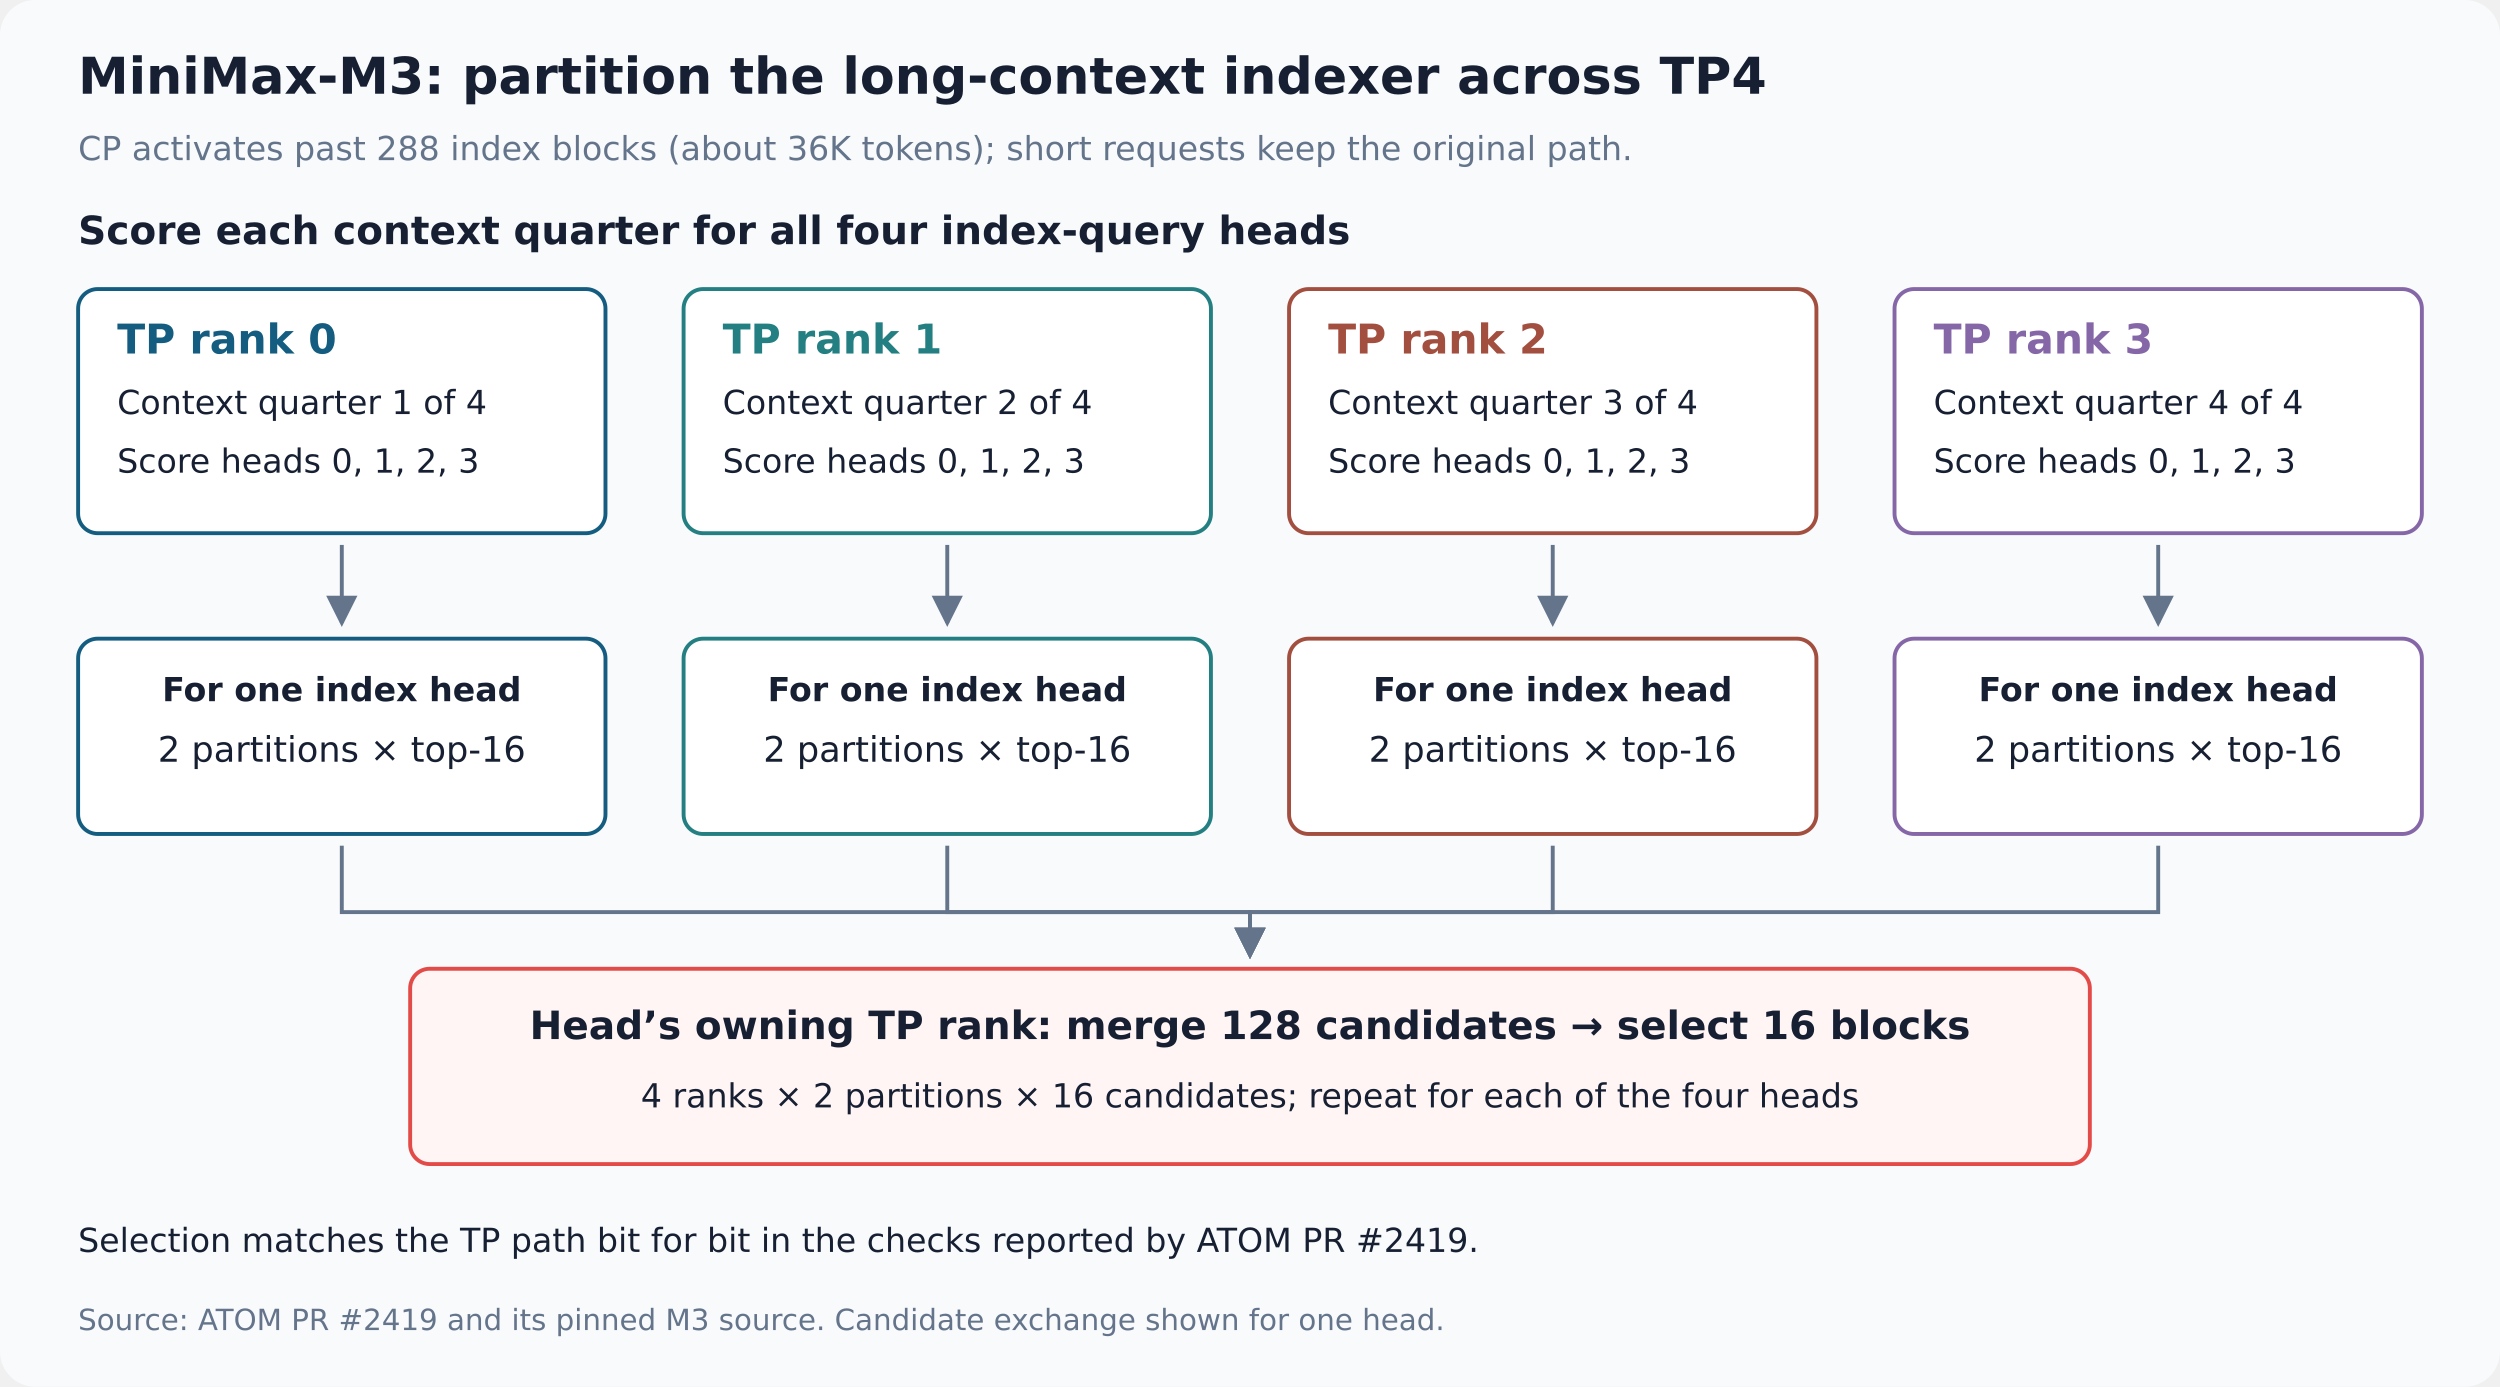
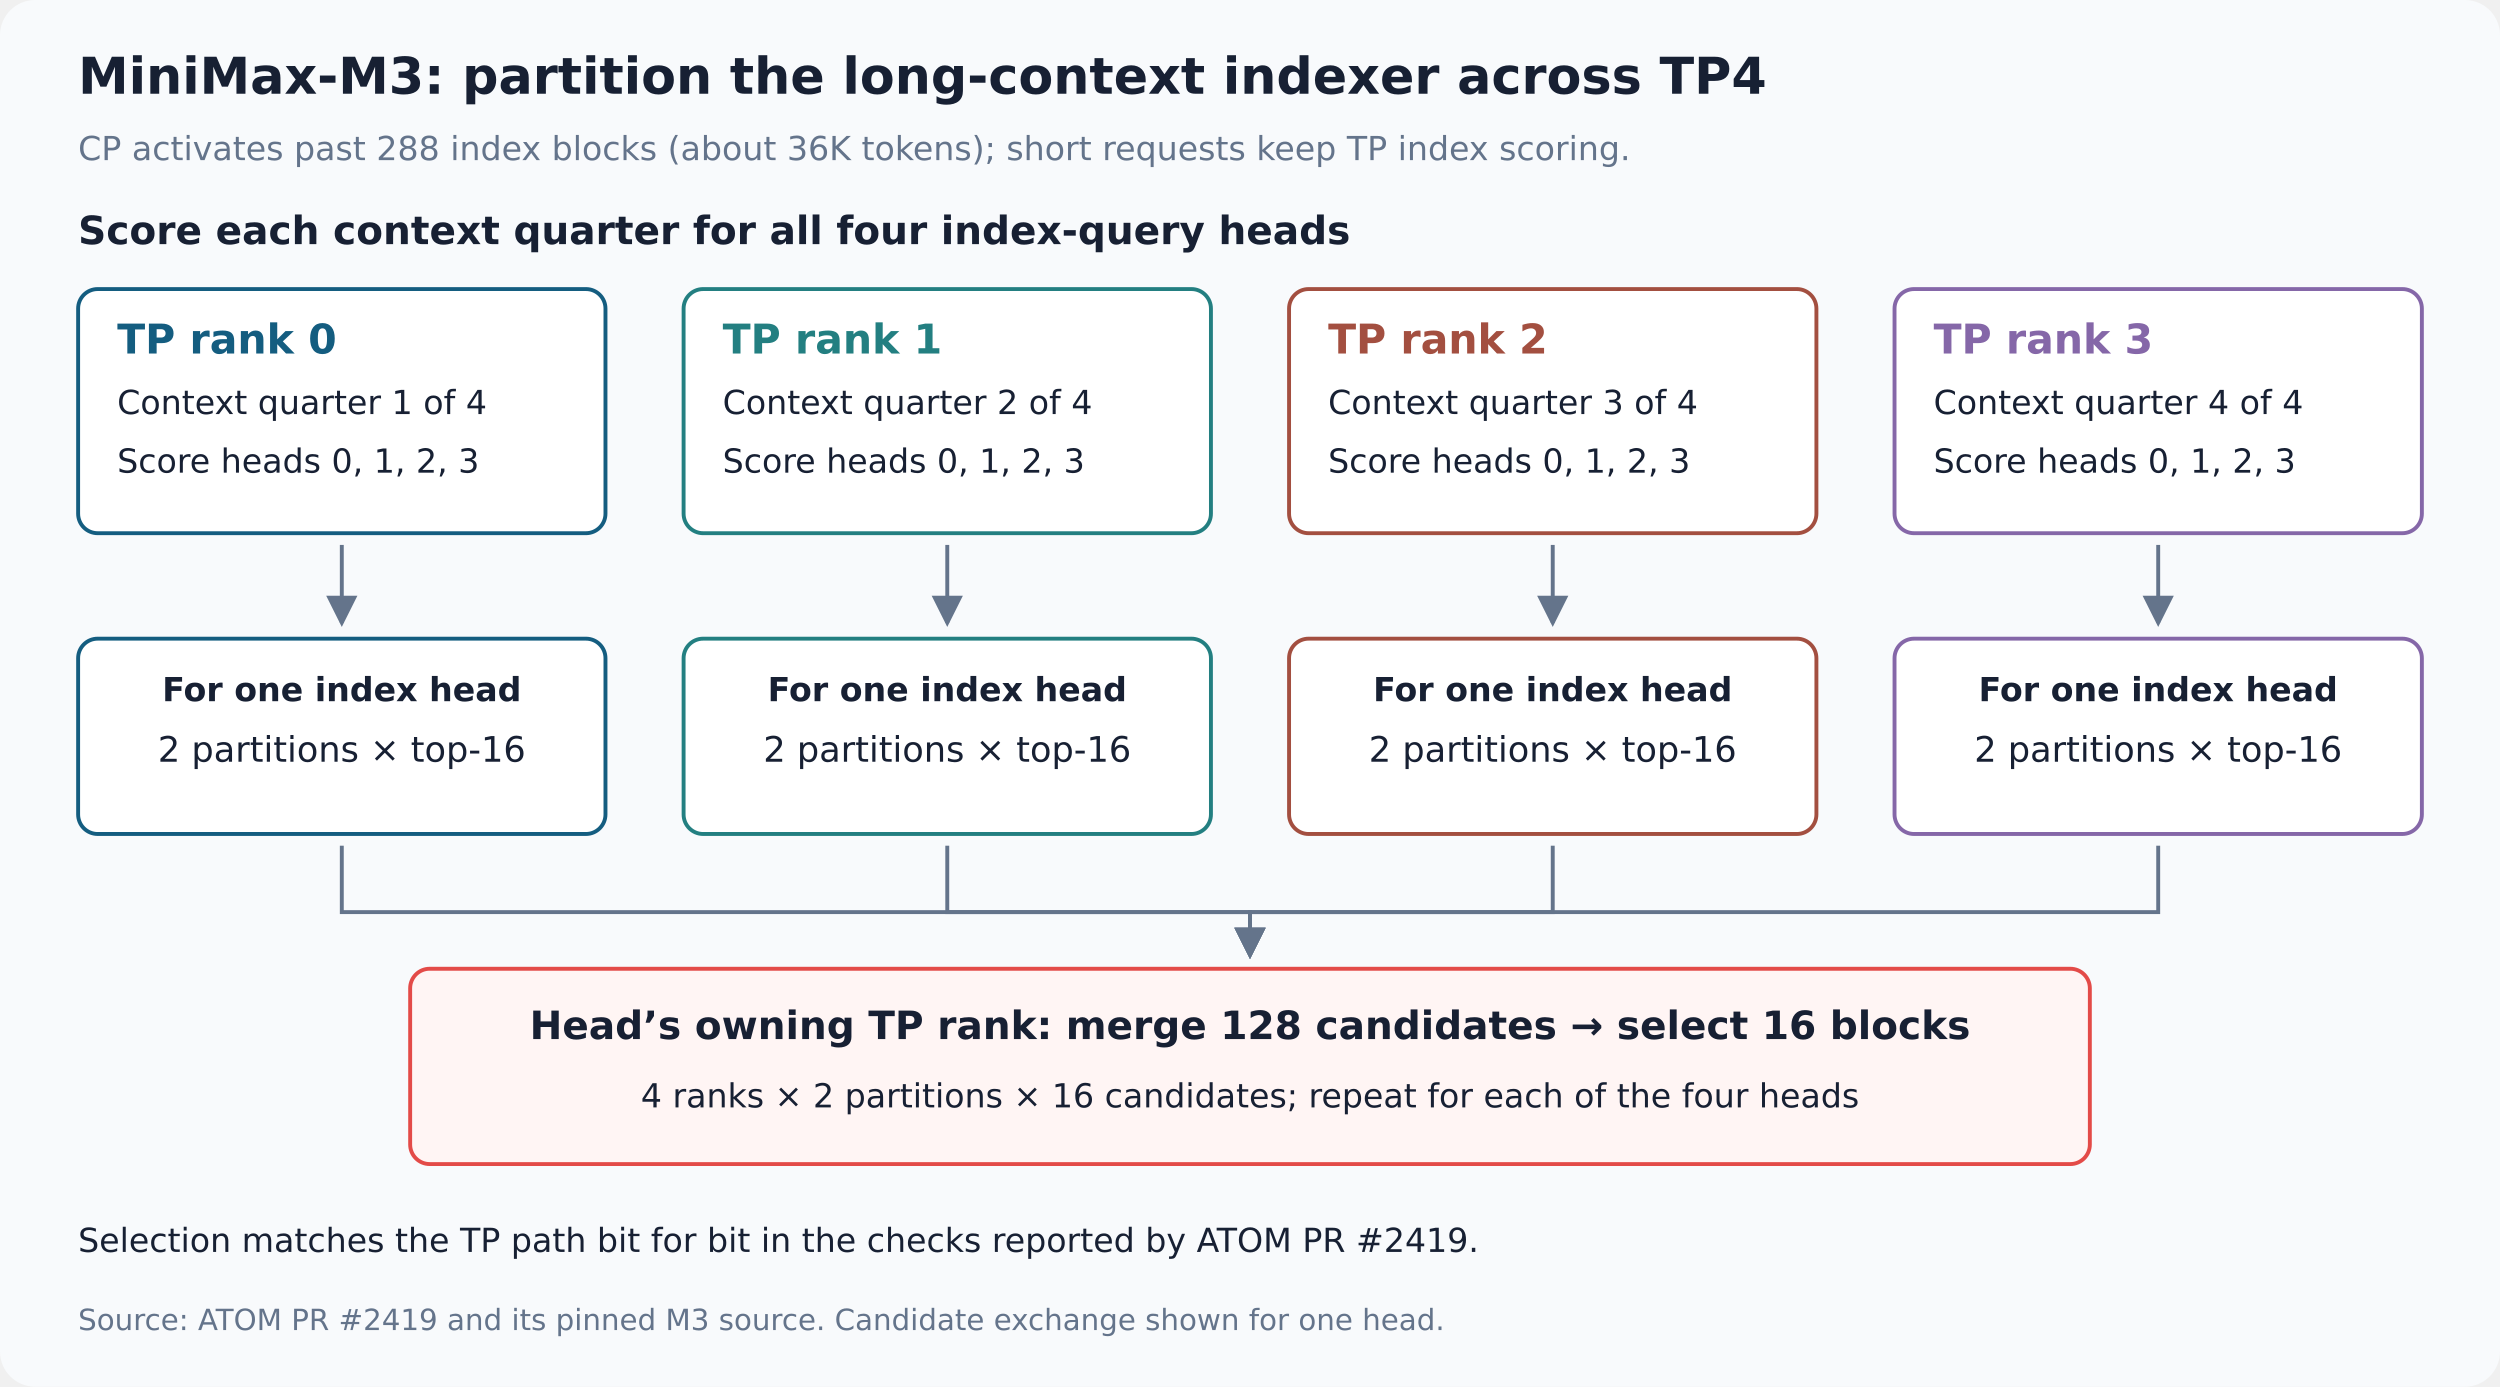
<svg xmlns="http://www.w3.org/2000/svg" width="1280" height="710" viewBox="0 0 1280 710" role="img" aria-labelledby="title desc">
  <defs>
    <marker id="arrow" markerWidth="8" markerHeight="8" refX="7" refY="4" orient="auto">
      <path d="M0 0 L8 4 L0 8" fill="#64748b" />
    </marker>
  </defs>
  <rect width="1280" height="710" rx="18" fill="#f8fafc" />
  <g font-family="DejaVu Sans,Arial,sans-serif" fill="#172033">
    <text x="40" y="48" font-size="26" font-weight="700" fill="#172033" text-anchor="start">MiniMax-M3: partition the long-context indexer across TP4</text>
-     <text x="40" y="82" font-size="17" font-weight="400" fill="#64748b" text-anchor="start">CP activates past 288 index blocks (about 36K tokens); short requests keep the original path.</text>
+     <text x="40" y="82" font-size="17" font-weight="400" fill="#64748b" text-anchor="start">CP activates past 288 index blocks (about 36K tokens); short requests keep TP index scoring.</text>
    <text x="40" y="125" font-size="20" font-weight="700" fill="#172033" text-anchor="start">Score each context quarter for all four index-query heads</text>
    <rect x="40" y="148" width="270" height="125" rx="10" fill="white" stroke="#145d80" stroke-width="2" />
    <text x="60" y="181" font-size="21" font-weight="700" fill="#145d80" text-anchor="start">TP rank 0</text>
    <text x="60" y="212" font-size="17" font-weight="400" fill="#172033" text-anchor="start">Context quarter 1 of 4</text>
    <text x="60" y="242" font-size="17" font-weight="400" fill="#172033" text-anchor="start">Score heads 0, 1, 2, 3</text>
    <path d="M175 279 V319" fill="none" stroke="#64748b" stroke-width="2" marker-end="url(#arrow)" />
    <rect x="40" y="327" width="270" height="100" rx="10" fill="white" stroke="#145d80" stroke-width="2" />
    <text x="175" y="359" font-size="17" font-weight="700" fill="#172033" text-anchor="middle">For one index head</text>
    <text x="175" y="390" font-size="18" font-weight="400" fill="#172033" text-anchor="middle">2 partitions × top-16</text>
    <path d="M175 433 V467 H640 V489" fill="none" stroke="#64748b" stroke-width="2" marker-end="url(#arrow)" />
    <rect x="350" y="148" width="270" height="125" rx="10" fill="white" stroke="#237f81" stroke-width="2" />
    <text x="370" y="181" font-size="21" font-weight="700" fill="#237f81" text-anchor="start">TP rank 1</text>
    <text x="370" y="212" font-size="17" font-weight="400" fill="#172033" text-anchor="start">Context quarter 2 of 4</text>
    <text x="370" y="242" font-size="17" font-weight="400" fill="#172033" text-anchor="start">Score heads 0, 1, 2, 3</text>
    <path d="M485 279 V319" fill="none" stroke="#64748b" stroke-width="2" marker-end="url(#arrow)" />
    <rect x="350" y="327" width="270" height="100" rx="10" fill="white" stroke="#237f81" stroke-width="2" />
    <text x="485" y="359" font-size="17" font-weight="700" fill="#172033" text-anchor="middle">For one index head</text>
    <text x="485" y="390" font-size="18" font-weight="400" fill="#172033" text-anchor="middle">2 partitions × top-16</text>
    <path d="M485 433 V467 H640 V489" fill="none" stroke="#64748b" stroke-width="2" marker-end="url(#arrow)" />
    <rect x="660" y="148" width="270" height="125" rx="10" fill="white" stroke="#a34f40" stroke-width="2" />
    <text x="680" y="181" font-size="21" font-weight="700" fill="#a34f40" text-anchor="start">TP rank 2</text>
    <text x="680" y="212" font-size="17" font-weight="400" fill="#172033" text-anchor="start">Context quarter 3 of 4</text>
    <text x="680" y="242" font-size="17" font-weight="400" fill="#172033" text-anchor="start">Score heads 0, 1, 2, 3</text>
    <path d="M795 279 V319" fill="none" stroke="#64748b" stroke-width="2" marker-end="url(#arrow)" />
    <rect x="660" y="327" width="270" height="100" rx="10" fill="white" stroke="#a34f40" stroke-width="2" />
    <text x="795" y="359" font-size="17" font-weight="700" fill="#172033" text-anchor="middle">For one index head</text>
    <text x="795" y="390" font-size="18" font-weight="400" fill="#172033" text-anchor="middle">2 partitions × top-16</text>
    <path d="M795 433 V467 H640 V489" fill="none" stroke="#64748b" stroke-width="2" marker-end="url(#arrow)" />
    <rect x="970" y="148" width="270" height="125" rx="10" fill="white" stroke="#8567a8" stroke-width="2" />
    <text x="990" y="181" font-size="21" font-weight="700" fill="#8567a8" text-anchor="start">TP rank 3</text>
    <text x="990" y="212" font-size="17" font-weight="400" fill="#172033" text-anchor="start">Context quarter 4 of 4</text>
    <text x="990" y="242" font-size="17" font-weight="400" fill="#172033" text-anchor="start">Score heads 0, 1, 2, 3</text>
    <path d="M1105 279 V319" fill="none" stroke="#64748b" stroke-width="2" marker-end="url(#arrow)" />
    <rect x="970" y="327" width="270" height="100" rx="10" fill="white" stroke="#8567a8" stroke-width="2" />
    <text x="1105" y="359" font-size="17" font-weight="700" fill="#172033" text-anchor="middle">For one index head</text>
    <text x="1105" y="390" font-size="18" font-weight="400" fill="#172033" text-anchor="middle">2 partitions × top-16</text>
    <path d="M1105 433 V467 H640 V489" fill="none" stroke="#64748b" stroke-width="2" marker-end="url(#arrow)" />
    <rect x="210" y="496" width="860" height="100" rx="10" fill="#fff5f4" stroke="#e34b48" stroke-width="2" />
    <text x="640" y="532" font-size="20" font-weight="700" fill="#172033" text-anchor="middle">Head’s owning TP rank: merge 128 candidates → select 16 blocks</text>
    <text x="640" y="567" font-size="17" font-weight="400" fill="#172033" text-anchor="middle">4 ranks × 2 partitions × 16 candidates; repeat for each of the four heads</text>
    <text x="40" y="641" font-size="17" font-weight="500" fill="#172033" text-anchor="start">Selection matches the TP path bit for bit in the checks reported by ATOM PR #2419.</text>
    <text x="40" y="681" font-size="15" font-weight="400" fill="#64748b" text-anchor="start">Source: ATOM PR #2419 and its pinned M3 source. Candidate exchange shown for one head.</text>
  </g>
</svg>
